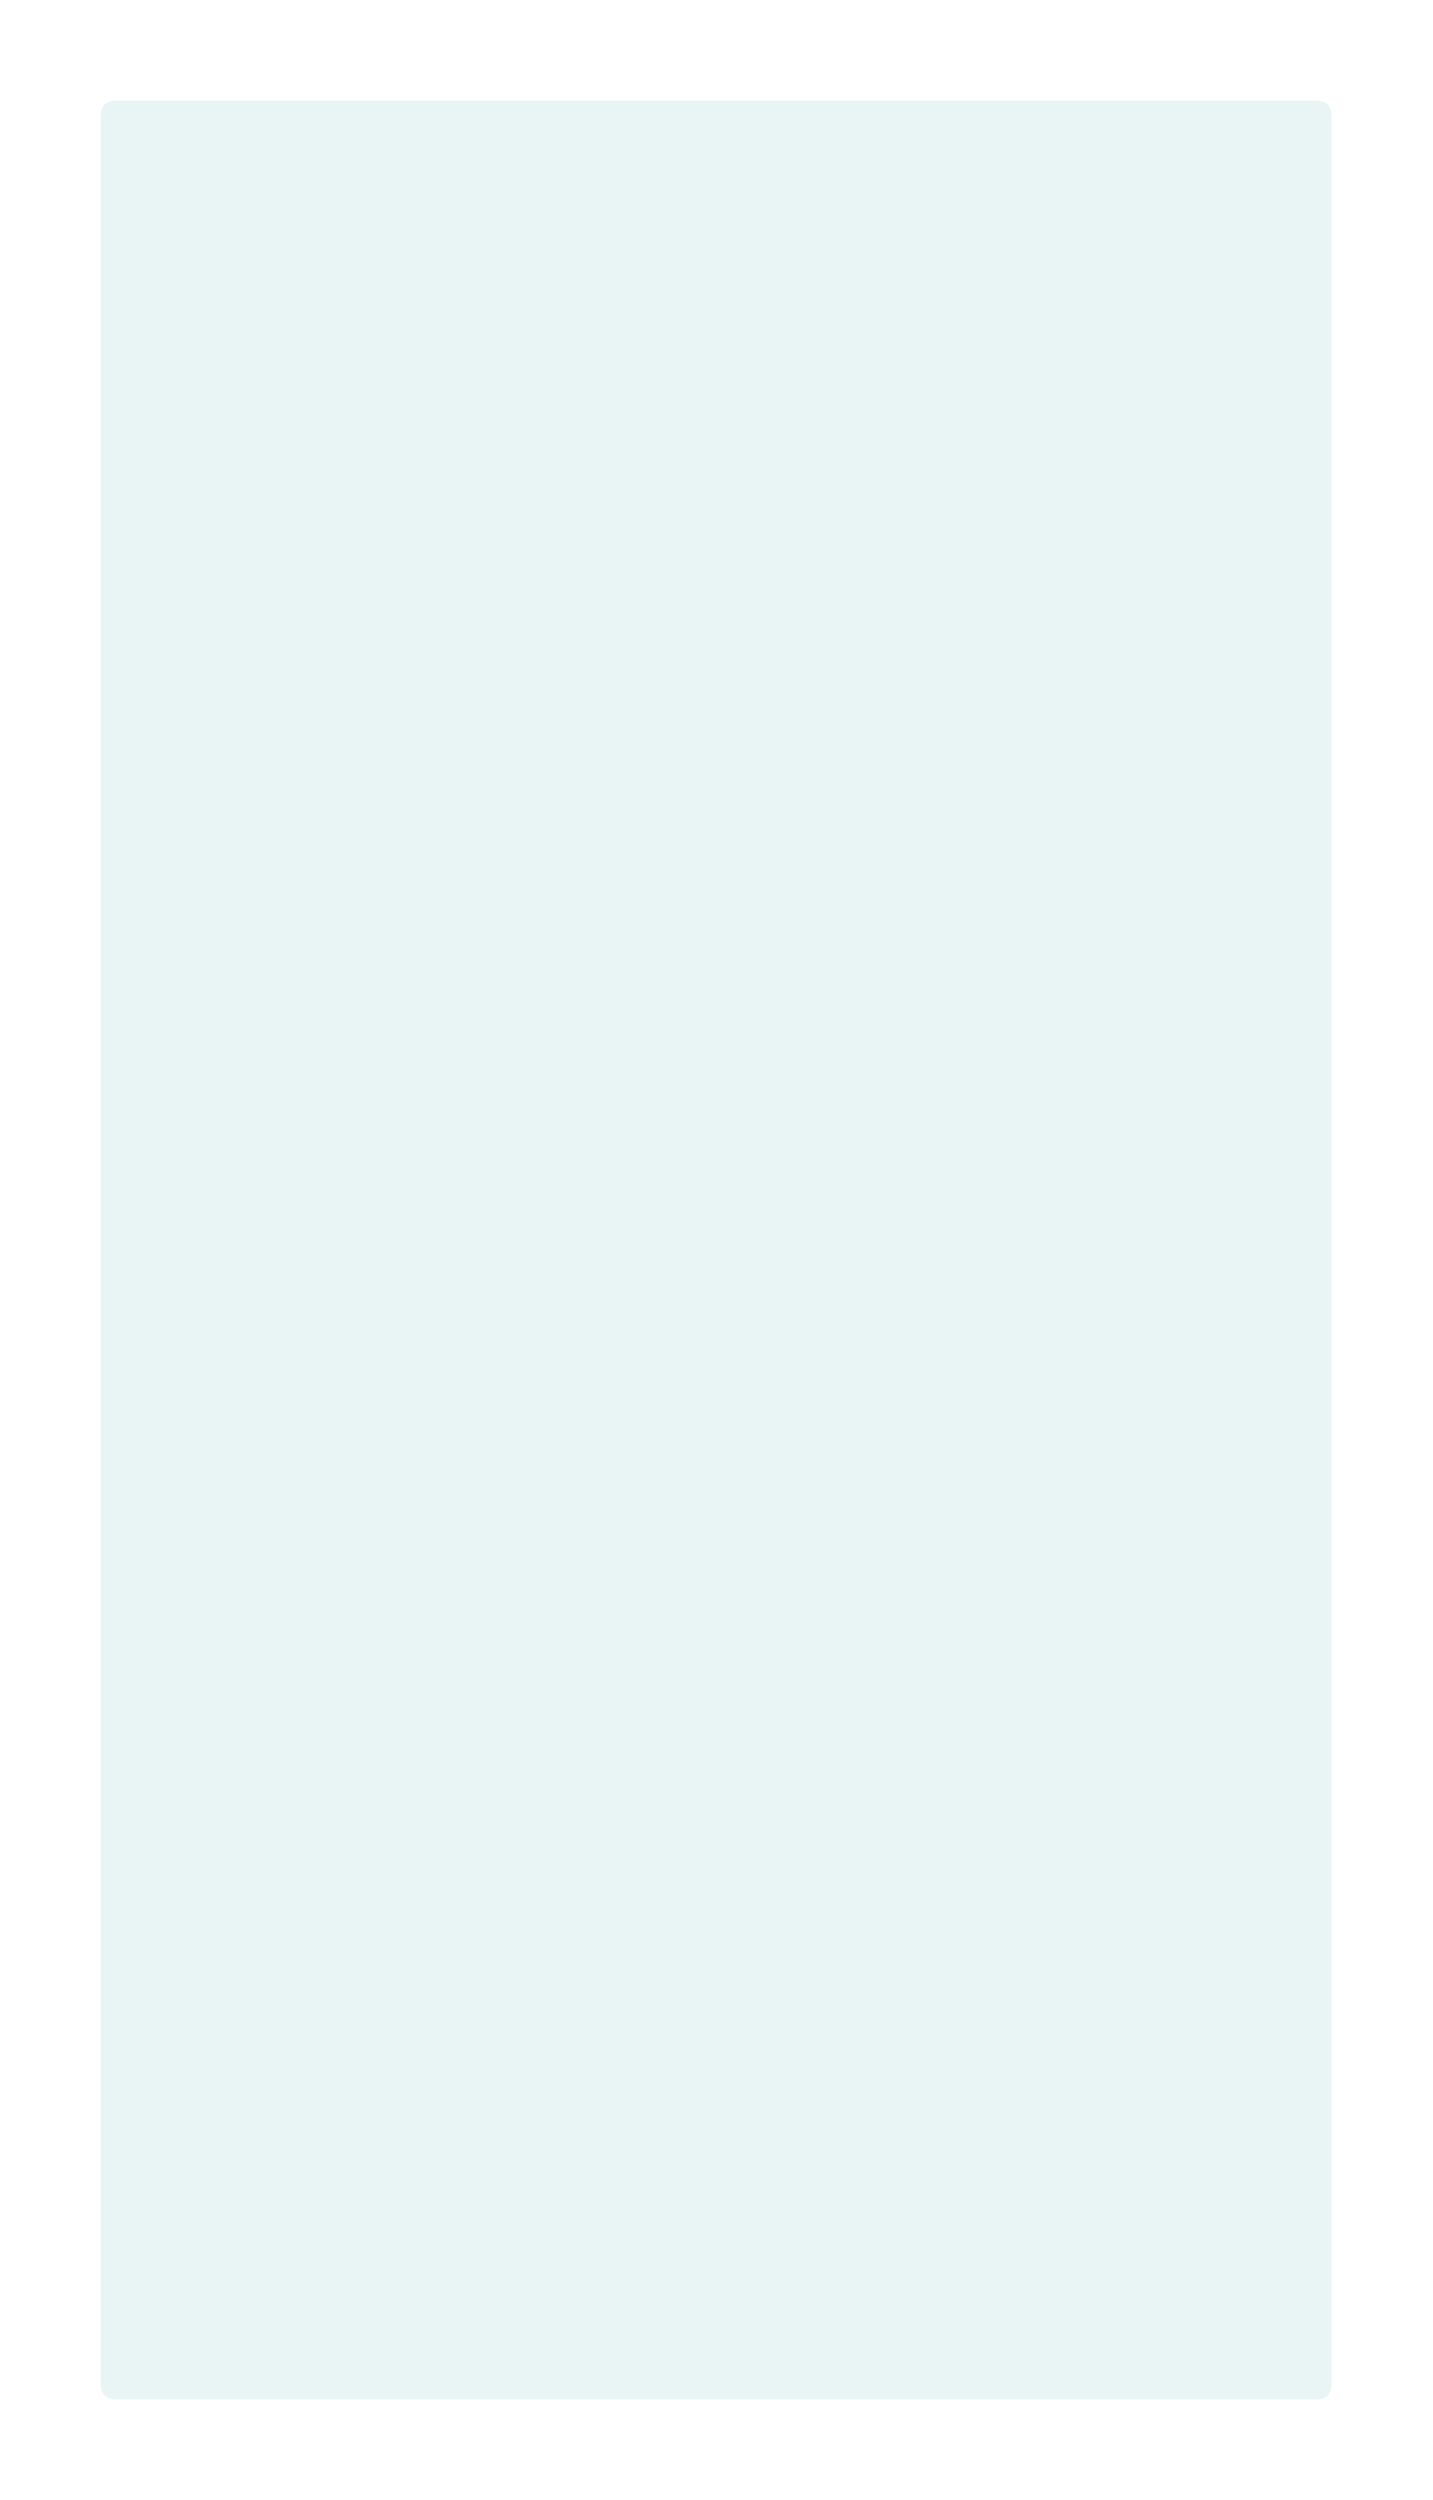
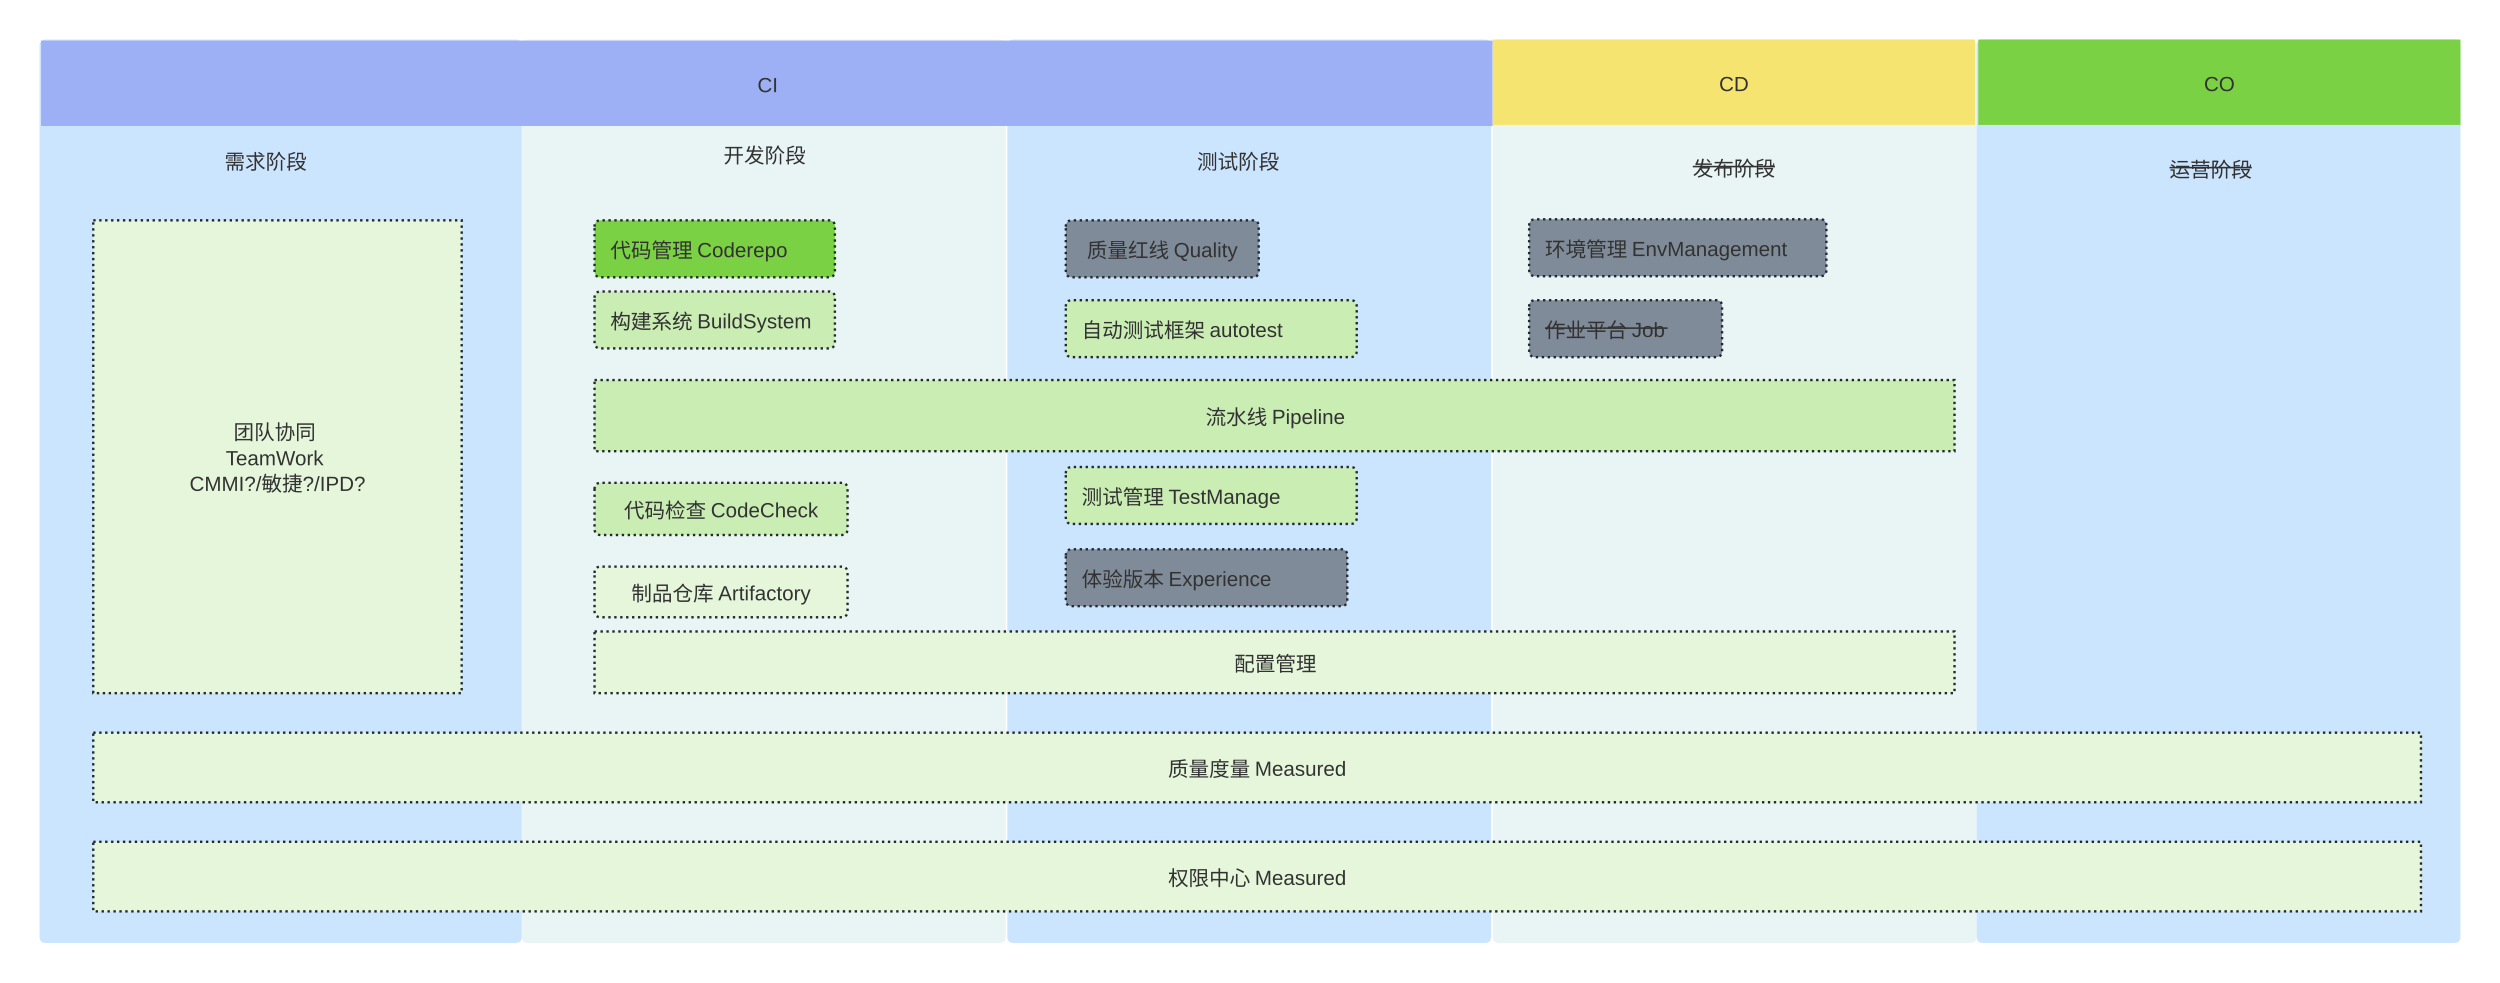
- <svg xmlns="http://www.w3.org/2000/svg" id="SvgjsSvg1180" width="355.976" height="621.333" version="1.1">
-   <defs id="SvgjsDefs1181">
+ <svg xmlns="http://www.w3.org/2000/svg" id="SvgjsSvg1191" width="1580.951" height="621.333" version="1.1">
+   <defs id="SvgjsDefs1192">
    <pattern patternUnits="userSpaceOnUse" id="pattern_mark_0" width="300" height="300">
      <text x="150" y="100" fill="rgba(229,229,229,0.8)" font-size="18" transform="rotate(-45, 150, 150)" style="dominant-baseline: middle; text-anchor: middle;" />
    </pattern>
    <pattern patternUnits="userSpaceOnUse" id="pattern_mark_1" width="300" height="300">
      <text x="150" y="200" fill="rgba(229,229,229,0.8)" font-size="18" transform="rotate(-45, 150, 150)" style="dominant-baseline: middle; text-anchor: middle;" />
    </pattern>
    <pattern patternUnits="userSpaceOnUse" id="wpspattern_mark_0" width="300" height="300">
      <text x="150" y="100" fill="#0000004d" font-size="18" transform="rotate(-45, 150, 150)" style="dominant-baseline: middle; text-anchor: middle;" />
    </pattern>
  </defs>
-   <rect id="svgbackgroundid" width="355.976" height="621.333" fill="rgb(255,255,255)" />
-   <rect id="SvgjsRect1183" width="355.976" height="621.333" fill="url(#pattern_mark_0)" />
-   <rect id="SvgjsRect1184" width="355.976" height="621.333" fill="url(#pattern_mark_1)" />
-   <g id="SvgjsG1185" transform="translate(25,25)">
-     <path id="SvgjsPath1186" d="M 0 4Q 0 0 4 0L 301.976 0Q 305.976 0 305.976 4L 305.976 567.333Q 305.976 571.333 301.976 571.333L 4 571.333Q 0 571.333 0 567.333Z" stroke="none" fill-opacity="1" fill="#e9f4f5" />
-     <g id="SvgjsG1187">
-       <text id="SvgjsText1188" font-family="&quot;Microsoft YaHei&quot;, 微软雅黑, Arial" text-anchor="middle" font-size="13px" width="296px" fill="#323232" font-weight="400" align="middle" lineHeight="125%" anchor="middle" family="&quot;Microsoft YaHei&quot;, 微软雅黑, Arial" size="13px" weight="400" font-style="" opacity="1" y="31.184" transform="rotate(0)" />
-     </g>
-   </g>
-   <g id="SvgjsG1189" />
-   <rect id="SvgjsRect1190" width="355.976" height="621.333" fill="url(#wpspattern_mark_0)" />
+   <rect id="svgbackgroundid" width="1580.951" height="621.333" fill="rgb(255,255,255)" />
+   <rect id="SvgjsRect1194" width="1580.951" height="621.333" fill="url(#pattern_mark_0)" />
+   <rect id="SvgjsRect1195" width="1580.951" height="621.333" fill="url(#pattern_mark_1)" />
+   <g id="SvgjsG1196" transform="translate(25,25)">
+     <path id="SvgjsPath1197" d="M 0 4Q 0 0 4 0L 301 0Q 305 0 305 4L 305 567.333Q 305 571.333 301 571.333L 4 571.333Q 0 571.333 0 567.333Z" stroke="none" fill-opacity="1" fill="#cce5ff" />
+     <g id="SvgjsG1198">
+       <text id="SvgjsText1199" font-family="&quot;Microsoft YaHei&quot;, 微软雅黑, Arial" text-anchor="middle" font-size="13px" width="295px" fill="#323232" font-weight="400" align="middle" lineHeight="125%" anchor="middle" family="&quot;Microsoft YaHei&quot;, 微软雅黑, Arial" size="13px" weight="400" font-style="" opacity="1" y="31.184" transform="rotate(0)" />
+     </g>
+   </g>
+   <g id="SvgjsG1200" transform="translate(330,25)">
+     <path id="SvgjsPath1201" d="M 0 4Q 0 0 4 0L 301.976 0Q 305.976 0 305.976 4L 305.976 567.333Q 305.976 571.333 301.976 571.333L 4 571.333Q 0 571.333 0 567.333Z" stroke="none" fill-opacity="1" fill="#e9f4f5" />
+     <g id="SvgjsG1202">
+       <text id="SvgjsText1203" font-family="&quot;Microsoft YaHei&quot;, 微软雅黑, Arial" text-anchor="middle" font-size="13px" width="296px" fill="#323232" font-weight="400" align="middle" lineHeight="125%" anchor="middle" family="&quot;Microsoft YaHei&quot;, 微软雅黑, Arial" size="13px" weight="400" font-style="" opacity="1" y="31.184" transform="rotate(0)" />
+     </g>
+   </g>
+   <g id="SvgjsG1204" transform="translate(637,25)">
+     <path id="SvgjsPath1205" d="M 0 4Q 0 0 4 0L 301.976 0Q 305.976 0 305.976 4L 305.976 567.333Q 305.976 571.333 301.976 571.333L 4 571.333Q 0 571.333 0 567.333Z" stroke="none" fill-opacity="1" fill="#cce5ff" />
+     <g id="SvgjsG1206">
+       <text id="SvgjsText1207" font-family="&quot;Microsoft YaHei&quot;, 微软雅黑, Arial" text-anchor="middle" font-size="13px" width="296px" fill="#323232" font-weight="400" align="middle" lineHeight="125%" anchor="middle" family="&quot;Microsoft YaHei&quot;, 微软雅黑, Arial" size="13px" weight="400" font-style="" opacity="1" y="31.184" transform="rotate(0)" />
+     </g>
+   </g>
+   <g id="SvgjsG1208" transform="translate(25.97555,25.66666)">
+     <path id="SvgjsPath1209" d="M 0 0L 918.024 0L 918.024 54L 0 54Z" stroke="none" fill-opacity="1" fill="#9db0f5" />
+     <g id="SvgjsG1210">
+       <text id="SvgjsText1211" font-family="&quot;Microsoft YaHei&quot;, 微软雅黑, Arial" text-anchor="middle" font-size="13px" width="899px" fill="#323232" font-weight="400" align="middle" lineHeight="125%" anchor="middle" family="&quot;Microsoft YaHei&quot;, 微软雅黑, Arial" size="13px" weight="400" font-style="" opacity="1" y="16.375" transform="rotate(0)">
+         <tspan id="SvgjsTspan1212" dy="16.25" x="459.5">
+           <tspan id="SvgjsTspan1213" style="">CI</tspan>
+         </tspan>
+       </text>
+     </g>
+   </g>
+   <g id="SvgjsG1214" transform="translate(117.9755,81.33331)">
+     <path id="SvgjsPath1215" d="M 0 0L 100 0L 100 40L 0 40Z" stroke="none" fill="none" />
+     <g id="SvgjsG1216">
+       <text id="SvgjsText1217" font-family="&quot;Microsoft YaHei&quot;, 微软雅黑, Arial" text-anchor="middle" font-size="13px" width="100px" fill="#323232" font-weight="400" align="middle" lineHeight="125%" anchor="middle" family="&quot;Microsoft YaHei&quot;, 微软雅黑, Arial" size="13px" weight="400" font-style="" opacity="1" y="9.375" transform="rotate(0)">
+         <tspan id="SvgjsTspan1218" dy="16.25" x="50">
+           <tspan id="SvgjsTspan1219" style="">需求阶段</tspan>
+         </tspan>
+       </text>
+     </g>
+   </g>
+   <g id="SvgjsG1220" transform="translate(433.5,77.33331)">
+     <path id="SvgjsPath1221" d="M 0 0L 100 0L 100 40L 0 40Z" stroke="none" fill="none" />
+     <g id="SvgjsG1222">
+       <text id="SvgjsText1223" font-family="&quot;Microsoft YaHei&quot;, 微软雅黑, Arial" text-anchor="middle" font-size="13px" width="100px" fill="#323232" font-weight="400" align="middle" lineHeight="125%" anchor="middle" family="&quot;Microsoft YaHei&quot;, 微软雅黑, Arial" size="13px" weight="400" font-style="" opacity="1" y="9.375" transform="rotate(0)">
+         <tspan id="SvgjsTspan1224" dy="16.25" x="50">
+           <tspan id="SvgjsTspan1225" style="">开发阶段</tspan>
+         </tspan>
+       </text>
+     </g>
+   </g>
+   <g id="SvgjsG1226" transform="translate(732.9755,81.33331)">
+     <path id="SvgjsPath1227" d="M 0 0L 100 0L 100 40L 0 40Z" stroke="none" fill="none" />
+     <g id="SvgjsG1228">
+       <text id="SvgjsText1229" font-family="&quot;Microsoft YaHei&quot;, 微软雅黑, Arial" text-anchor="middle" font-size="13px" width="100px" fill="#323232" font-weight="400" align="middle" lineHeight="125%" anchor="middle" family="&quot;Microsoft YaHei&quot;, 微软雅黑, Arial" size="13px" weight="400" font-style="" opacity="1" y="9.375" transform="rotate(0)">
+         <tspan id="SvgjsTspan1230" dy="16.25" x="50">
+           <tspan id="SvgjsTspan1231" style="">测试阶段</tspan>
+         </tspan>
+       </text>
+     </g>
+   </g>
+   <g id="SvgjsG1232" transform="translate(944,25)">
+     <path id="SvgjsPath1233" d="M 0 4Q 0 0 4 0L 301.976 0Q 305.976 0 305.976 4L 305.976 567.333Q 305.976 571.333 301.976 571.333L 4 571.333Q 0 571.333 0 567.333Z" stroke="none" fill-opacity="1" fill="#e9f4f5" />
+     <g id="SvgjsG1234">
+       <text id="SvgjsText1235" font-family="&quot;Microsoft YaHei&quot;, 微软雅黑, Arial" text-anchor="middle" font-size="13px" width="296px" fill="#323232" font-weight="400" align="middle" lineHeight="125%" anchor="middle" family="&quot;Microsoft YaHei&quot;, 微软雅黑, Arial" size="13px" weight="400" font-style="" opacity="1" y="31.184" transform="rotate(0)" />
+     </g>
+   </g>
+   <g id="SvgjsG1236" transform="translate(1249.976,25)">
+     <path id="SvgjsPath1237" d="M 0 4Q 0 0 4 0L 301.976 0Q 305.976 0 305.976 4L 305.976 567.333Q 305.976 571.333 301.976 571.333L 4 571.333Q 0 571.333 0 567.333Z" stroke="none" fill-opacity="1" fill="#cce5ff" />
+     <g id="SvgjsG1238">
+       <text id="SvgjsText1239" font-family="&quot;Microsoft YaHei&quot;, 微软雅黑, Arial" text-anchor="middle" font-size="13px" width="296px" fill="#323232" font-weight="400" align="middle" lineHeight="125%" anchor="middle" family="&quot;Microsoft YaHei&quot;, 微软雅黑, Arial" size="13px" weight="400" font-style="" opacity="1" y="31.184" transform="rotate(0)" />
+     </g>
+   </g>
+   <g id="SvgjsG1240" transform="translate(1046.476,85.66666)">
+     <path id="SvgjsPath1241" d="M 0 0L 100 0L 100 40L 0 40Z" stroke="none" fill="none" />
+     <g id="SvgjsG1242">
+       <line id="SvgjsLine1243" x1="24" y1="19.667" x2="76" y2="19.667" stroke="#323232" stroke-width="1" />
+       <text id="SvgjsText1244" font-family="&quot;Microsoft YaHei&quot;, 微软雅黑, Arial" text-anchor="middle" font-size="13px" width="100px" fill="#323232" font-weight="400" align="middle" lineHeight="125%" anchor="middle" family="&quot;Microsoft YaHei&quot;, 微软雅黑, Arial" size="13px" weight="400" font-style="" opacity="1" y="9.375" transform="rotate(0)">
+         <tspan id="SvgjsTspan1245" dy="16.25" x="50">
+           <tspan id="SvgjsTspan1246" style="">发布阶段</tspan>
+         </tspan>
+       </text>
+     </g>
+   </g>
+   <g id="SvgjsG1247" transform="translate(1347.976,86.33331)">
+     <path id="SvgjsPath1248" d="M 0 0L 100 0L 100 40L 0 40Z" stroke="none" fill="none" />
+     <g id="SvgjsG1249">
+       <line id="SvgjsLine1250" x1="24" y1="19.667" x2="76" y2="19.667" stroke="#323232" stroke-width="1" />
+       <text id="SvgjsText1251" font-family="&quot;Microsoft YaHei&quot;, 微软雅黑, Arial" text-anchor="middle" font-size="13px" width="100px" fill="#323232" font-weight="400" align="middle" lineHeight="125%" anchor="middle" family="&quot;Microsoft YaHei&quot;, 微软雅黑, Arial" size="13px" weight="400" font-style="" opacity="1" y="9.375" transform="rotate(0)">
+         <tspan id="SvgjsTspan1252" dy="16.25" x="50">
+           <tspan id="SvgjsTspan1253" style="">运营阶段</tspan>
+         </tspan>
+       </text>
+     </g>
+   </g>
+   <g id="SvgjsG1254" transform="translate(944,25)">
+     <path id="SvgjsPath1255" d="M 0 0L 304.951 0L 304.951 54L 0 54Z" stroke="none" fill-opacity="1" fill="#f6e471" />
+     <g id="SvgjsG1256">
+       <text id="SvgjsText1257" font-family="&quot;Microsoft YaHei&quot;, 微软雅黑, Arial" text-anchor="middle" font-size="13px" width="285px" fill="#323232" font-weight="400" align="middle" lineHeight="125%" anchor="middle" family="&quot;Microsoft YaHei&quot;, 微软雅黑, Arial" size="13px" weight="400" font-style="" opacity="1" y="16.375" transform="rotate(0)">
+         <tspan id="SvgjsTspan1258" dy="16.25" x="152.5">
+           <tspan id="SvgjsTspan1259" style="">CD</tspan>
+         </tspan>
+       </text>
+     </g>
+   </g>
+   <g id="SvgjsG1260" transform="translate(1251,25)">
+     <path id="SvgjsPath1261" d="M 0 0L 304.951 0L 304.951 54L 0 54Z" stroke="none" fill-opacity="1" fill="#7bd144" />
+     <g id="SvgjsG1262">
+       <text id="SvgjsText1263" font-family="&quot;Microsoft YaHei&quot;, 微软雅黑, Arial" text-anchor="middle" font-size="13px" width="285px" fill="#323232" font-weight="400" align="middle" lineHeight="125%" anchor="middle" family="&quot;Microsoft YaHei&quot;, 微软雅黑, Arial" size="13px" weight="400" font-style="" opacity="1" y="16.375" transform="rotate(0)">
+         <tspan id="SvgjsTspan1264" dy="16.25" x="152.5">
+           <tspan id="SvgjsTspan1265" style="">CO</tspan>
+         </tspan>
+       </text>
+     </g>
+   </g>
+   <g id="SvgjsG1266" transform="translate(58.97555,139.3333)">
+     <path id="SvgjsPath1267" d="M 0 0L 233 0L 233 299L 0 299Z" stroke-dasharray="1.5,2.25" stroke="rgba(33,41,48,1)" stroke-width="1.5" fill-opacity="1" fill="#e5f6da" />
+     <g id="SvgjsG1268">
+       <text id="SvgjsText1269" font-family="&quot;Microsoft YaHei&quot;, 微软雅黑, Arial" text-anchor="middle" font-size="13px" width="213px" fill="#323232" font-weight="400" align="middle" lineHeight="125%" anchor="middle" family="&quot;Microsoft YaHei&quot;, 微软雅黑, Arial" size="13px" weight="400" font-style="" opacity="1" y="122.375" transform="rotate(0)">
+         <tspan id="SvgjsTspan1270" dy="16.25" x="116.5">
+           <tspan id="SvgjsTspan1271" style="">团队协同</tspan>
+         </tspan>
+         <tspan id="SvgjsTspan1272" dy="16.25" x="116.5">
+           <tspan id="SvgjsTspan1273" style="">TeamWork</tspan>
+         </tspan>
+         <tspan id="SvgjsTspan1274" dy="16.25" x="116.5">
+           <tspan id="SvgjsTspan1275" style="">CMMI?/敏捷?/IPD?</tspan>
+         </tspan>
+       </text>
+     </g>
+   </g>
+   <g id="SvgjsG1276" transform="translate(375.9755,139.3333)">
+     <path id="SvgjsPath1277" d="M 0 4Q 0 0 4 0L 148 0Q 152 0 152 4L 152 32Q 152 36 148 36L 4 36Q 0 36 0 32Z" stroke-dasharray="1.5,2.25" stroke="rgba(33,41,48,1)" stroke-width="1.5" fill-opacity="1" fill="#7bd144" />
+     <g id="SvgjsG1278">
+       <text id="SvgjsText1279" font-family="&quot;Microsoft YaHei&quot;, 微软雅黑, Arial" text-anchor="start" font-size="13px" width="132px" fill="#323232" font-weight="400" align="middle" lineHeight="125%" anchor="start" family="&quot;Microsoft YaHei&quot;, 微软雅黑, Arial" size="13px" weight="400" font-style="" opacity="1" y="7.375" transform="rotate(0)">
+         <tspan id="SvgjsTspan1280" dy="16.25" x="10">
+           <tspan id="SvgjsTspan1281" style="">代码管理 Coderepo</tspan>
+         </tspan>
+       </text>
+     </g>
+   </g>
+   <g id="SvgjsG1282" transform="translate(375.9755,240.3333)">
+     <path id="SvgjsPath1283" d="M 0 0L 860.024 0L 860.024 45L 0 45Z" stroke-dasharray="1.5,2.25" stroke="rgba(33,41,48,1)" stroke-width="1.5" fill-opacity="1" fill="#caedb4" />
+     <g id="SvgjsG1284">
+       <text id="SvgjsText1285" font-family="&quot;Microsoft YaHei&quot;, 微软雅黑, Arial" text-anchor="middle" font-size="13px" width="841px" fill="#323232" font-weight="400" align="middle" lineHeight="125%" anchor="middle" family="&quot;Microsoft YaHei&quot;, 微软雅黑, Arial" size="13px" weight="400" font-style="" opacity="1" y="11.875" transform="rotate(0)">
+         <tspan id="SvgjsTspan1286" dy="16.25" x="430.5">
+           <tspan id="SvgjsTspan1287" style="">流水线 Pipeline</tspan>
+         </tspan>
+       </text>
+     </g>
+   </g>
+   <g id="SvgjsG1288" transform="translate(375.9755,305.3333)">
+     <path id="SvgjsPath1289" d="M 0 4Q 0 0 4 0L 156 0Q 160 0 160 4L 160 29Q 160 33 156 33L 4 33Q 0 33 0 29Z" stroke-dasharray="1.5,2.25" stroke="rgba(33,41,48,1)" stroke-width="1.5" fill-opacity="1" fill="#caedb4" />
+     <g id="SvgjsG1290">
+       <text id="SvgjsText1291" font-family="&quot;Microsoft YaHei&quot;, 微软雅黑, Arial" text-anchor="middle" font-size="13px" width="140px" fill="#323232" font-weight="400" align="middle" lineHeight="125%" anchor="middle" family="&quot;Microsoft YaHei&quot;, 微软雅黑, Arial" size="13px" weight="400" font-style="" opacity="1" y="5.875" transform="rotate(0)">
+         <tspan id="SvgjsTspan1292" dy="16.25" x="80">
+           <tspan id="SvgjsTspan1293" style="">代码检查 CodeCheck</tspan>
+         </tspan>
+       </text>
+     </g>
+   </g>
+   <g id="SvgjsG1294" transform="translate(375.9755,358.3333)">
+     <path id="SvgjsPath1295" d="M 0 4Q 0 0 4 0L 156 0Q 160 0 160 4L 160 28Q 160 32 156 32L 4 32Q 0 32 0 28Z" stroke-dasharray="1.5,2.25" stroke="rgba(33,41,48,1)" stroke-width="1.5" fill-opacity="1" fill="#e5f6da" />
+     <g id="SvgjsG1296">
+       <text id="SvgjsText1297" font-family="&quot;Microsoft YaHei&quot;, 微软雅黑, Arial" text-anchor="middle" font-size="13px" width="140px" fill="#323232" font-weight="400" align="middle" lineHeight="125%" anchor="middle" family="&quot;Microsoft YaHei&quot;, 微软雅黑, Arial" size="13px" weight="400" font-style="" opacity="1" y="5.375" transform="rotate(0)">
+         <tspan id="SvgjsTspan1298" dy="16.25" x="80">
+           <tspan id="SvgjsTspan1299" style="">制品仓库 Artifactory</tspan>
+         </tspan>
+       </text>
+     </g>
+   </g>
+   <g id="SvgjsG1300" transform="translate(375.9755,399.3333)">
+     <path id="SvgjsPath1301" d="M 0 0L 860.024 0L 860.024 39L 0 39Z" stroke-dasharray="1.5,2.25" stroke="rgba(33,41,48,1)" stroke-width="1.5" fill-opacity="1" fill="#e5f6da" />
+     <g id="SvgjsG1302">
+       <text id="SvgjsText1303" font-family="&quot;Microsoft YaHei&quot;, 微软雅黑, Arial" text-anchor="middle" font-size="13px" width="841px" fill="#323232" font-weight="400" align="middle" lineHeight="125%" anchor="middle" family="&quot;Microsoft YaHei&quot;, 微软雅黑, Arial" size="13px" weight="400" font-style="" opacity="1" y="8.875" transform="rotate(0)">
+         <tspan id="SvgjsTspan1304" dy="16.25" x="430.5">
+           <tspan id="SvgjsTspan1305" style="">配置管理</tspan>
+         </tspan>
+       </text>
+     </g>
+   </g>
+   <g id="SvgjsG1306" transform="translate(58.97555,463.3333)">
+     <path id="SvgjsPath1307" d="M 0 0L 1472 0L 1472 44L 0 44Z" stroke-dasharray="1.5,2.25" stroke="rgba(33,41,48,1)" stroke-width="1.5" fill-opacity="1" fill="#e5f6da" />
+     <g id="SvgjsG1308">
+       <text id="SvgjsText1309" font-family="&quot;Microsoft YaHei&quot;, 微软雅黑, Arial" text-anchor="middle" font-size="13px" width="1452px" fill="#323232" font-weight="400" align="middle" lineHeight="125%" anchor="middle" family="&quot;Microsoft YaHei&quot;, 微软雅黑, Arial" size="13px" weight="400" font-style="" opacity="1" y="11.375" transform="rotate(0)">
+         <tspan id="SvgjsTspan1310" dy="16.25" x="736">
+           <tspan id="SvgjsTspan1311" style="">质量度量 Measured</tspan>
+         </tspan>
+       </text>
+     </g>
+   </g>
+   <g id="SvgjsG1312" transform="translate(58.97555,532.3333)">
+     <path id="SvgjsPath1313" d="M 0 0L 1472 0L 1472 44L 0 44Z" stroke-dasharray="1.5,2.25" stroke="rgba(33,41,48,1)" stroke-width="1.5" fill-opacity="1" fill="#e5f6da" />
+     <g id="SvgjsG1314">
+       <text id="SvgjsText1315" font-family="&quot;Microsoft YaHei&quot;, 微软雅黑, Arial" text-anchor="middle" font-size="13px" width="1452px" fill="#323232" font-weight="400" align="middle" lineHeight="125%" anchor="middle" family="&quot;Microsoft YaHei&quot;, 微软雅黑, Arial" size="13px" weight="400" font-style="" opacity="1" y="11.375" transform="rotate(0)">
+         <tspan id="SvgjsTspan1316" dy="16.25" x="736">
+           <tspan id="SvgjsTspan1317" style="">权限中心 Measured</tspan>
+         </tspan>
+       </text>
+     </g>
+   </g>
+   <g id="SvgjsG1318" transform="translate(674,139.3333)">
+     <path id="SvgjsPath1319" d="M 0 4Q 0 0 4 0L 118 0Q 122 0 122 4L 122 32Q 122 36 118 36L 4 36Q 0 36 0 32Z" stroke-dasharray="1.5,2.25" stroke="rgba(33,41,48,1)" stroke-width="1.5" fill-opacity="1" fill="#7f8b98" />
+     <g id="SvgjsG1320">
+       <text id="SvgjsText1321" font-family="&quot;Microsoft YaHei&quot;, 微软雅黑, Arial" text-anchor="middle" font-size="13px" width="102px" fill="#323232" font-weight="400" align="middle" lineHeight="125%" anchor="middle" family="&quot;Microsoft YaHei&quot;, 微软雅黑, Arial" size="13px" weight="400" font-style="" opacity="1" y="7.375" transform="rotate(0)">
+         <tspan id="SvgjsTspan1322" dy="16.25" x="61">
+           <tspan id="SvgjsTspan1323" style="">质量红线 Quality</tspan>
+         </tspan>
+       </text>
+     </g>
+   </g>
+   <g id="SvgjsG1324" transform="translate(375.9755,184.3333)">
+     <path id="SvgjsPath1325" d="M 0 4Q 0 0 4 0L 148 0Q 152 0 152 4L 152 32Q 152 36 148 36L 4 36Q 0 36 0 32Z" stroke-dasharray="1.5,2.25" stroke="rgba(33,41,48,1)" stroke-width="1.5" fill-opacity="1" fill="#caedb4" />
+     <g id="SvgjsG1326">
+       <text id="SvgjsText1327" font-family="&quot;Microsoft YaHei&quot;, 微软雅黑, Arial" text-anchor="start" font-size="13px" width="132px" fill="#323232" font-weight="400" align="middle" lineHeight="125%" anchor="start" family="&quot;Microsoft YaHei&quot;, 微软雅黑, Arial" size="13px" weight="400" font-style="" opacity="1" y="7.375" transform="rotate(0)">
+         <tspan id="SvgjsTspan1328" dy="16.25" x="10">
+           <tspan id="SvgjsTspan1329" style="">构建系统 BuildSystem</tspan>
+         </tspan>
+       </text>
+     </g>
+   </g>
+   <g id="SvgjsG1330" transform="translate(674,189.8333)">
+     <path id="SvgjsPath1331" d="M 0 4Q 0 0 4 0L 179.976 0Q 183.976 0 183.976 4L 183.976 32Q 183.976 36 179.976 36L 4 36Q 0 36 0 32Z" stroke-dasharray="1.5,2.25" stroke="rgba(33,41,48,1)" stroke-width="1.5" fill-opacity="1" fill="#caedb4" />
+     <g id="SvgjsG1332">
+       <text id="SvgjsText1333" font-family="&quot;Microsoft YaHei&quot;, 微软雅黑, Arial" text-anchor="start" font-size="13px" width="164px" fill="#323232" font-weight="400" align="middle" lineHeight="125%" anchor="start" family="&quot;Microsoft YaHei&quot;, 微软雅黑, Arial" size="13px" weight="400" font-style="" opacity="1" y="7.375" transform="rotate(0)">
+         <tspan id="SvgjsTspan1334" dy="16.25" x="10">
+           <tspan id="SvgjsTspan1335" style="">自动测试框架 autotest</tspan>
+         </tspan>
+       </text>
+     </g>
+   </g>
+   <g id="SvgjsG1336" transform="translate(674,347.3333)">
+     <path id="SvgjsPath1337" d="M 0 4Q 0 0 4 0L 173.976 0Q 177.976 0 177.976 4L 177.976 32Q 177.976 36 173.976 36L 4 36Q 0 36 0 32Z" stroke-dasharray="1.5,2.25" stroke="rgba(33,41,48,1)" stroke-width="1.5" fill-opacity="1" fill="#7f8b98" />
+     <g id="SvgjsG1338">
+       <text id="SvgjsText1339" font-family="&quot;Microsoft YaHei&quot;, 微软雅黑, Arial" text-anchor="start" font-size="13px" width="158px" fill="#323232" font-weight="400" align="middle" lineHeight="125%" anchor="start" family="&quot;Microsoft YaHei&quot;, 微软雅黑, Arial" size="13px" weight="400" font-style="" opacity="1" y="7.375" transform="rotate(0)">
+         <tspan id="SvgjsTspan1340" dy="16.25" x="10">
+           <tspan id="SvgjsTspan1341" style="">体验版本 Experience</tspan>
+         </tspan>
+       </text>
+     </g>
+   </g>
+   <g id="SvgjsG1342" transform="translate(674,295.3333)">
+     <path id="SvgjsPath1343" d="M 0 4Q 0 0 4 0L 179.976 0Q 183.976 0 183.976 4L 183.976 32Q 183.976 36 179.976 36L 4 36Q 0 36 0 32Z" stroke-dasharray="1.5,2.25" stroke="rgba(33,41,48,1)" stroke-width="1.5" fill-opacity="1" fill="#caedb4" />
+     <g id="SvgjsG1344">
+       <text id="SvgjsText1345" font-family="&quot;Microsoft YaHei&quot;, 微软雅黑, Arial" text-anchor="start" font-size="13px" width="164px" fill="#323232" font-weight="400" align="middle" lineHeight="125%" anchor="start" family="&quot;Microsoft YaHei&quot;, 微软雅黑, Arial" size="13px" weight="400" font-style="" opacity="1" y="7.375" transform="rotate(0)">
+         <tspan id="SvgjsTspan1346" dy="16.25" x="10">
+           <tspan id="SvgjsTspan1347" style="">测试管理 TestManage</tspan>
+         </tspan>
+       </text>
+     </g>
+   </g>
+   <g id="SvgjsG1348" transform="translate(967,138.6667)">
+     <path id="SvgjsPath1349" d="M 0 4Q 0 0 4 0L 183.976 0Q 187.976 0 187.976 4L 187.976 32Q 187.976 36 183.976 36L 4 36Q 0 36 0 32Z" stroke-dasharray="1.5,2.25" stroke="rgba(33,41,48,1)" stroke-width="1.5" fill-opacity="1" fill="#7f8b98" />
+     <g id="SvgjsG1350">
+       <text id="SvgjsText1351" font-family="&quot;Microsoft YaHei&quot;, 微软雅黑, Arial" text-anchor="start" font-size="13px" width="168px" fill="#323232" font-weight="400" align="middle" lineHeight="125%" anchor="start" family="&quot;Microsoft YaHei&quot;, 微软雅黑, Arial" size="13px" weight="400" font-style="" opacity="1" y="7.375" transform="rotate(0)">
+         <tspan id="SvgjsTspan1352" dy="16.25" x="10">
+           <tspan id="SvgjsTspan1353" style="">环境管理 EnvManagement</tspan>
+         </tspan>
+       </text>
+     </g>
+   </g>
+   <g id="SvgjsG1354" transform="translate(967,189.8333)">
+     <path id="SvgjsPath1355" d="M 0 4Q 0 0 4 0L 118 0Q 122 0 122 4L 122 32Q 122 36 118 36L 4 36Q 0 36 0 32Z" stroke-dasharray="1.5,2.25" stroke="rgba(33,41,48,1)" stroke-width="1.5" fill-opacity="1" fill="#7f8b98" />
+     <g id="SvgjsG1356">
+       <line id="SvgjsLine1357" x1="10" y1="17.667" x2="87.594" y2="17.667" stroke="#323232" stroke-width="1" />
+       <text id="SvgjsText1358" font-family="&quot;Microsoft YaHei&quot;, 微软雅黑, Arial" text-anchor="start" font-size="13px" width="102px" fill="#323232" font-weight="400" align="middle" lineHeight="125%" anchor="start" family="&quot;Microsoft YaHei&quot;, 微软雅黑, Arial" size="13px" weight="400" font-style="" opacity="1" y="7.375" transform="rotate(0)">
+         <tspan id="SvgjsTspan1359" dy="16.25" x="10">
+           <tspan id="SvgjsTspan1360" style="">作业平台 Job</tspan>
+         </tspan>
+       </text>
+     </g>
+   </g>
+   <g id="SvgjsG1361" />
+   <rect id="SvgjsRect1362" width="1580.951" height="621.333" fill="url(#wpspattern_mark_0)" />
</svg>
